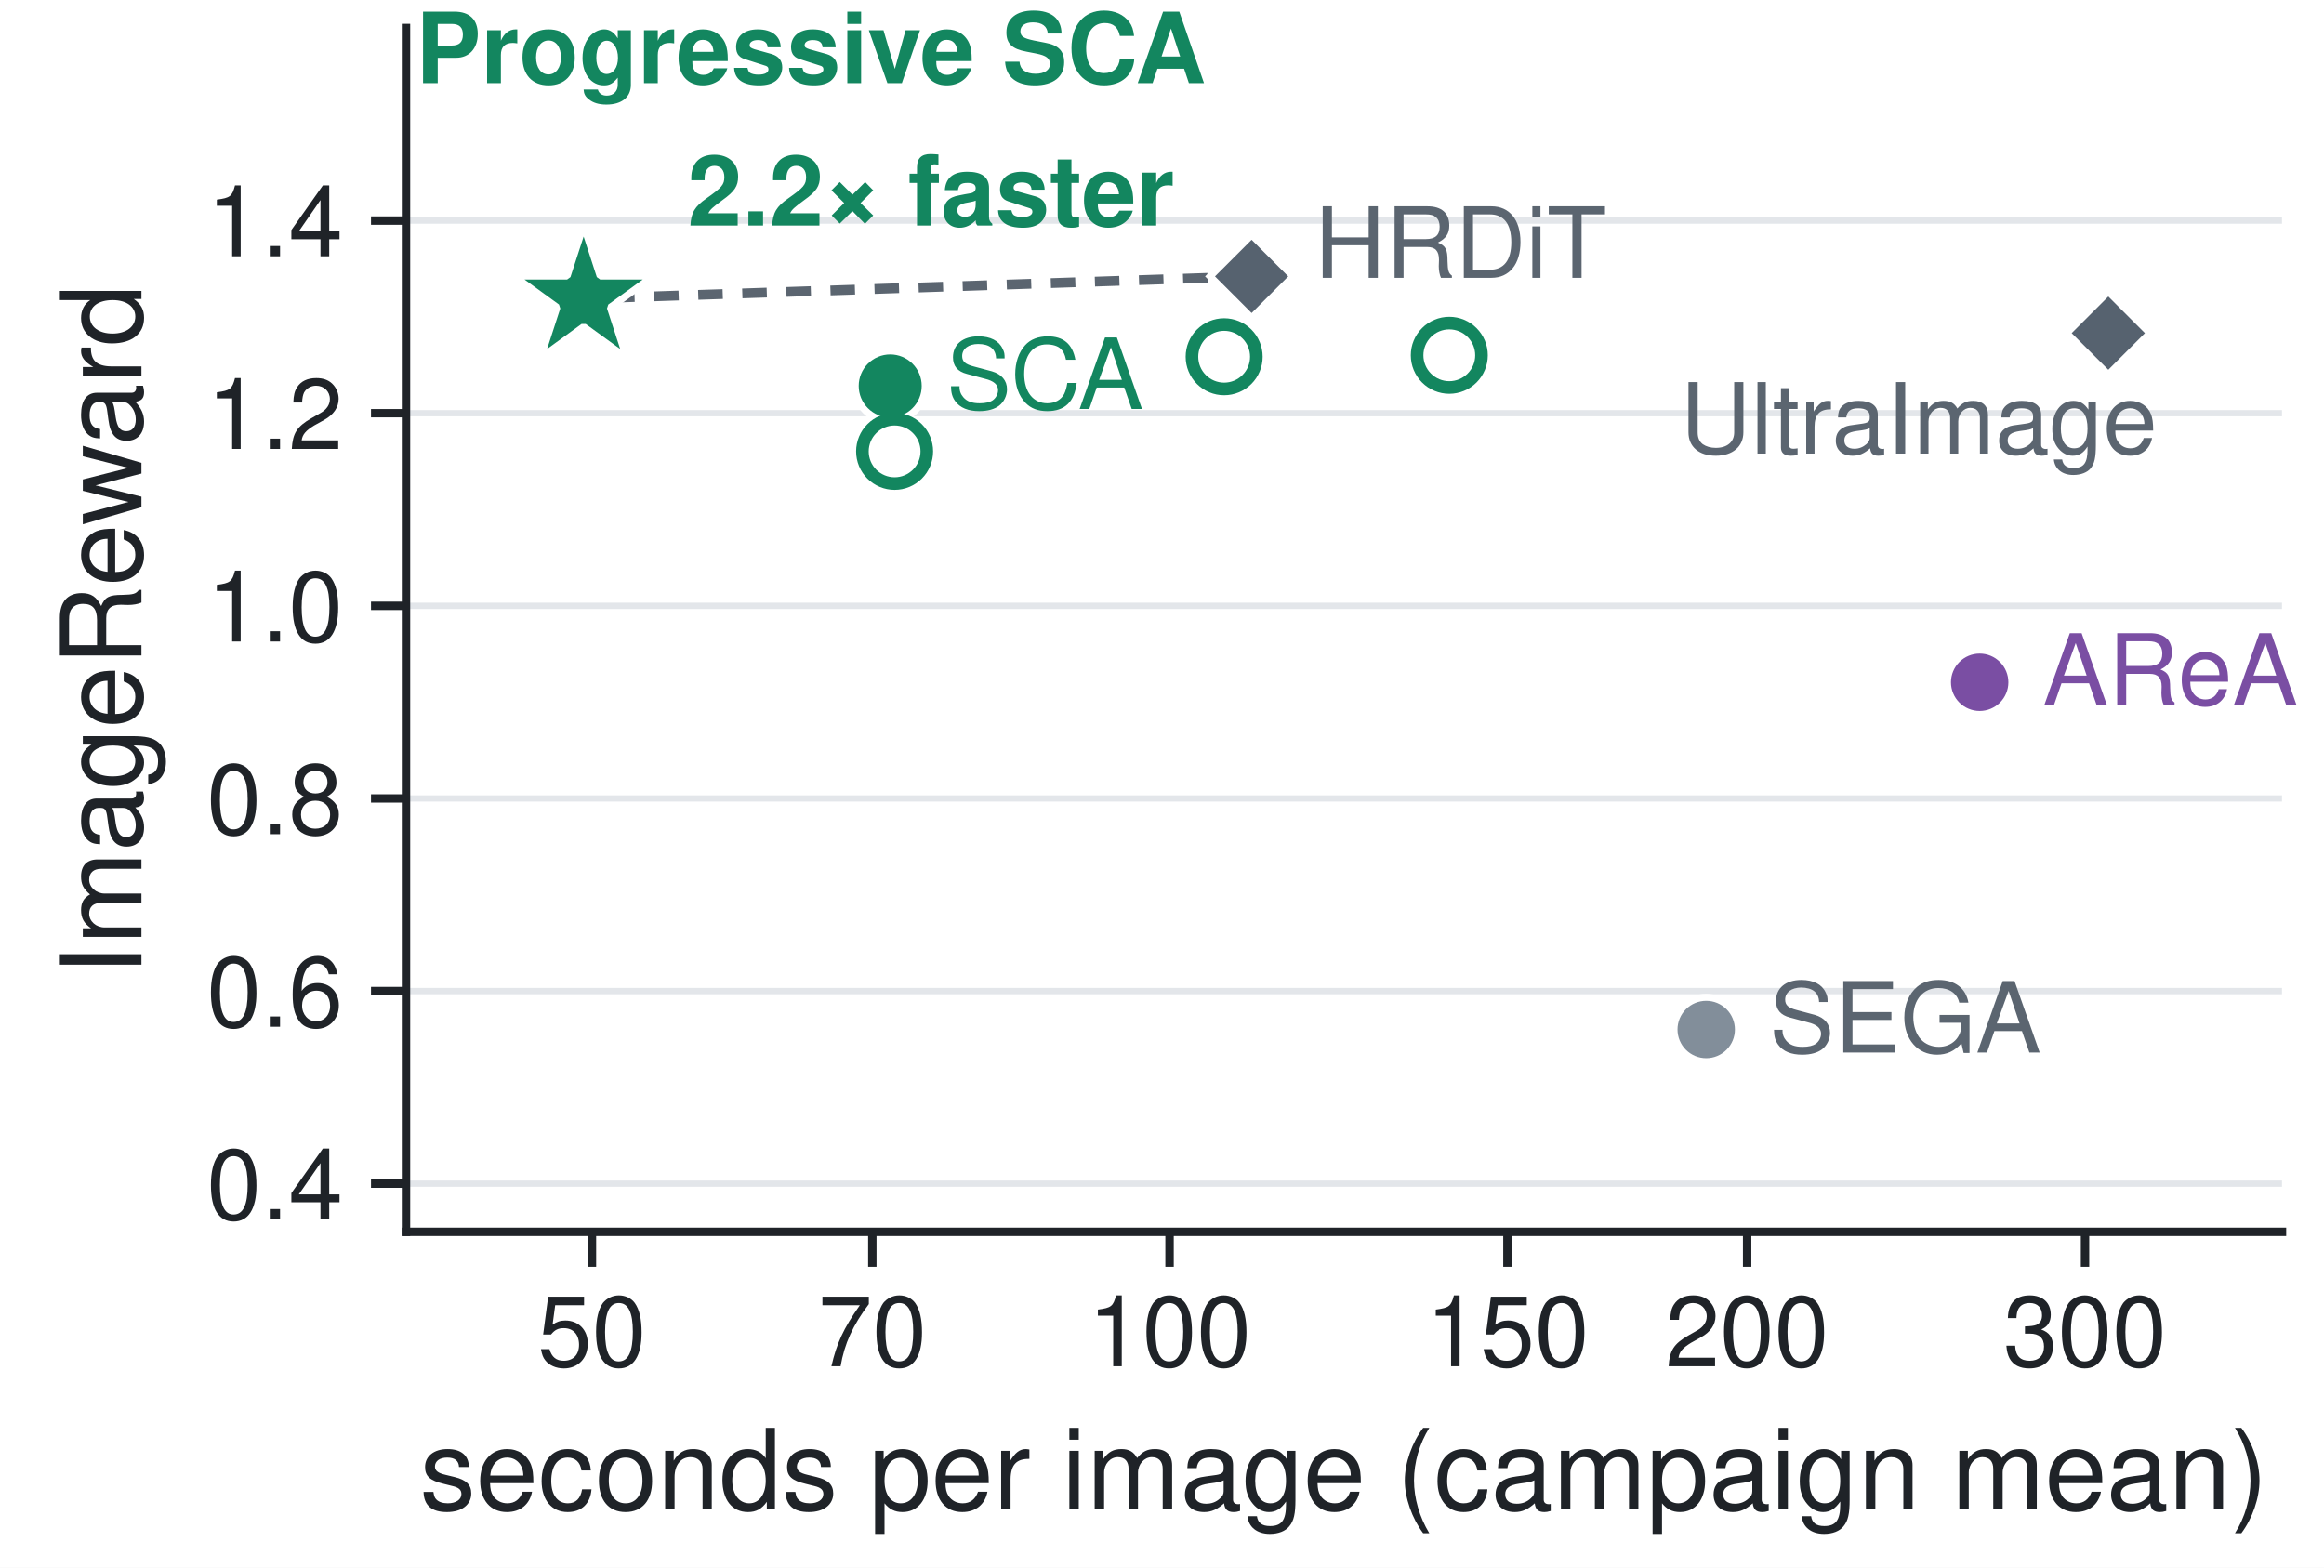
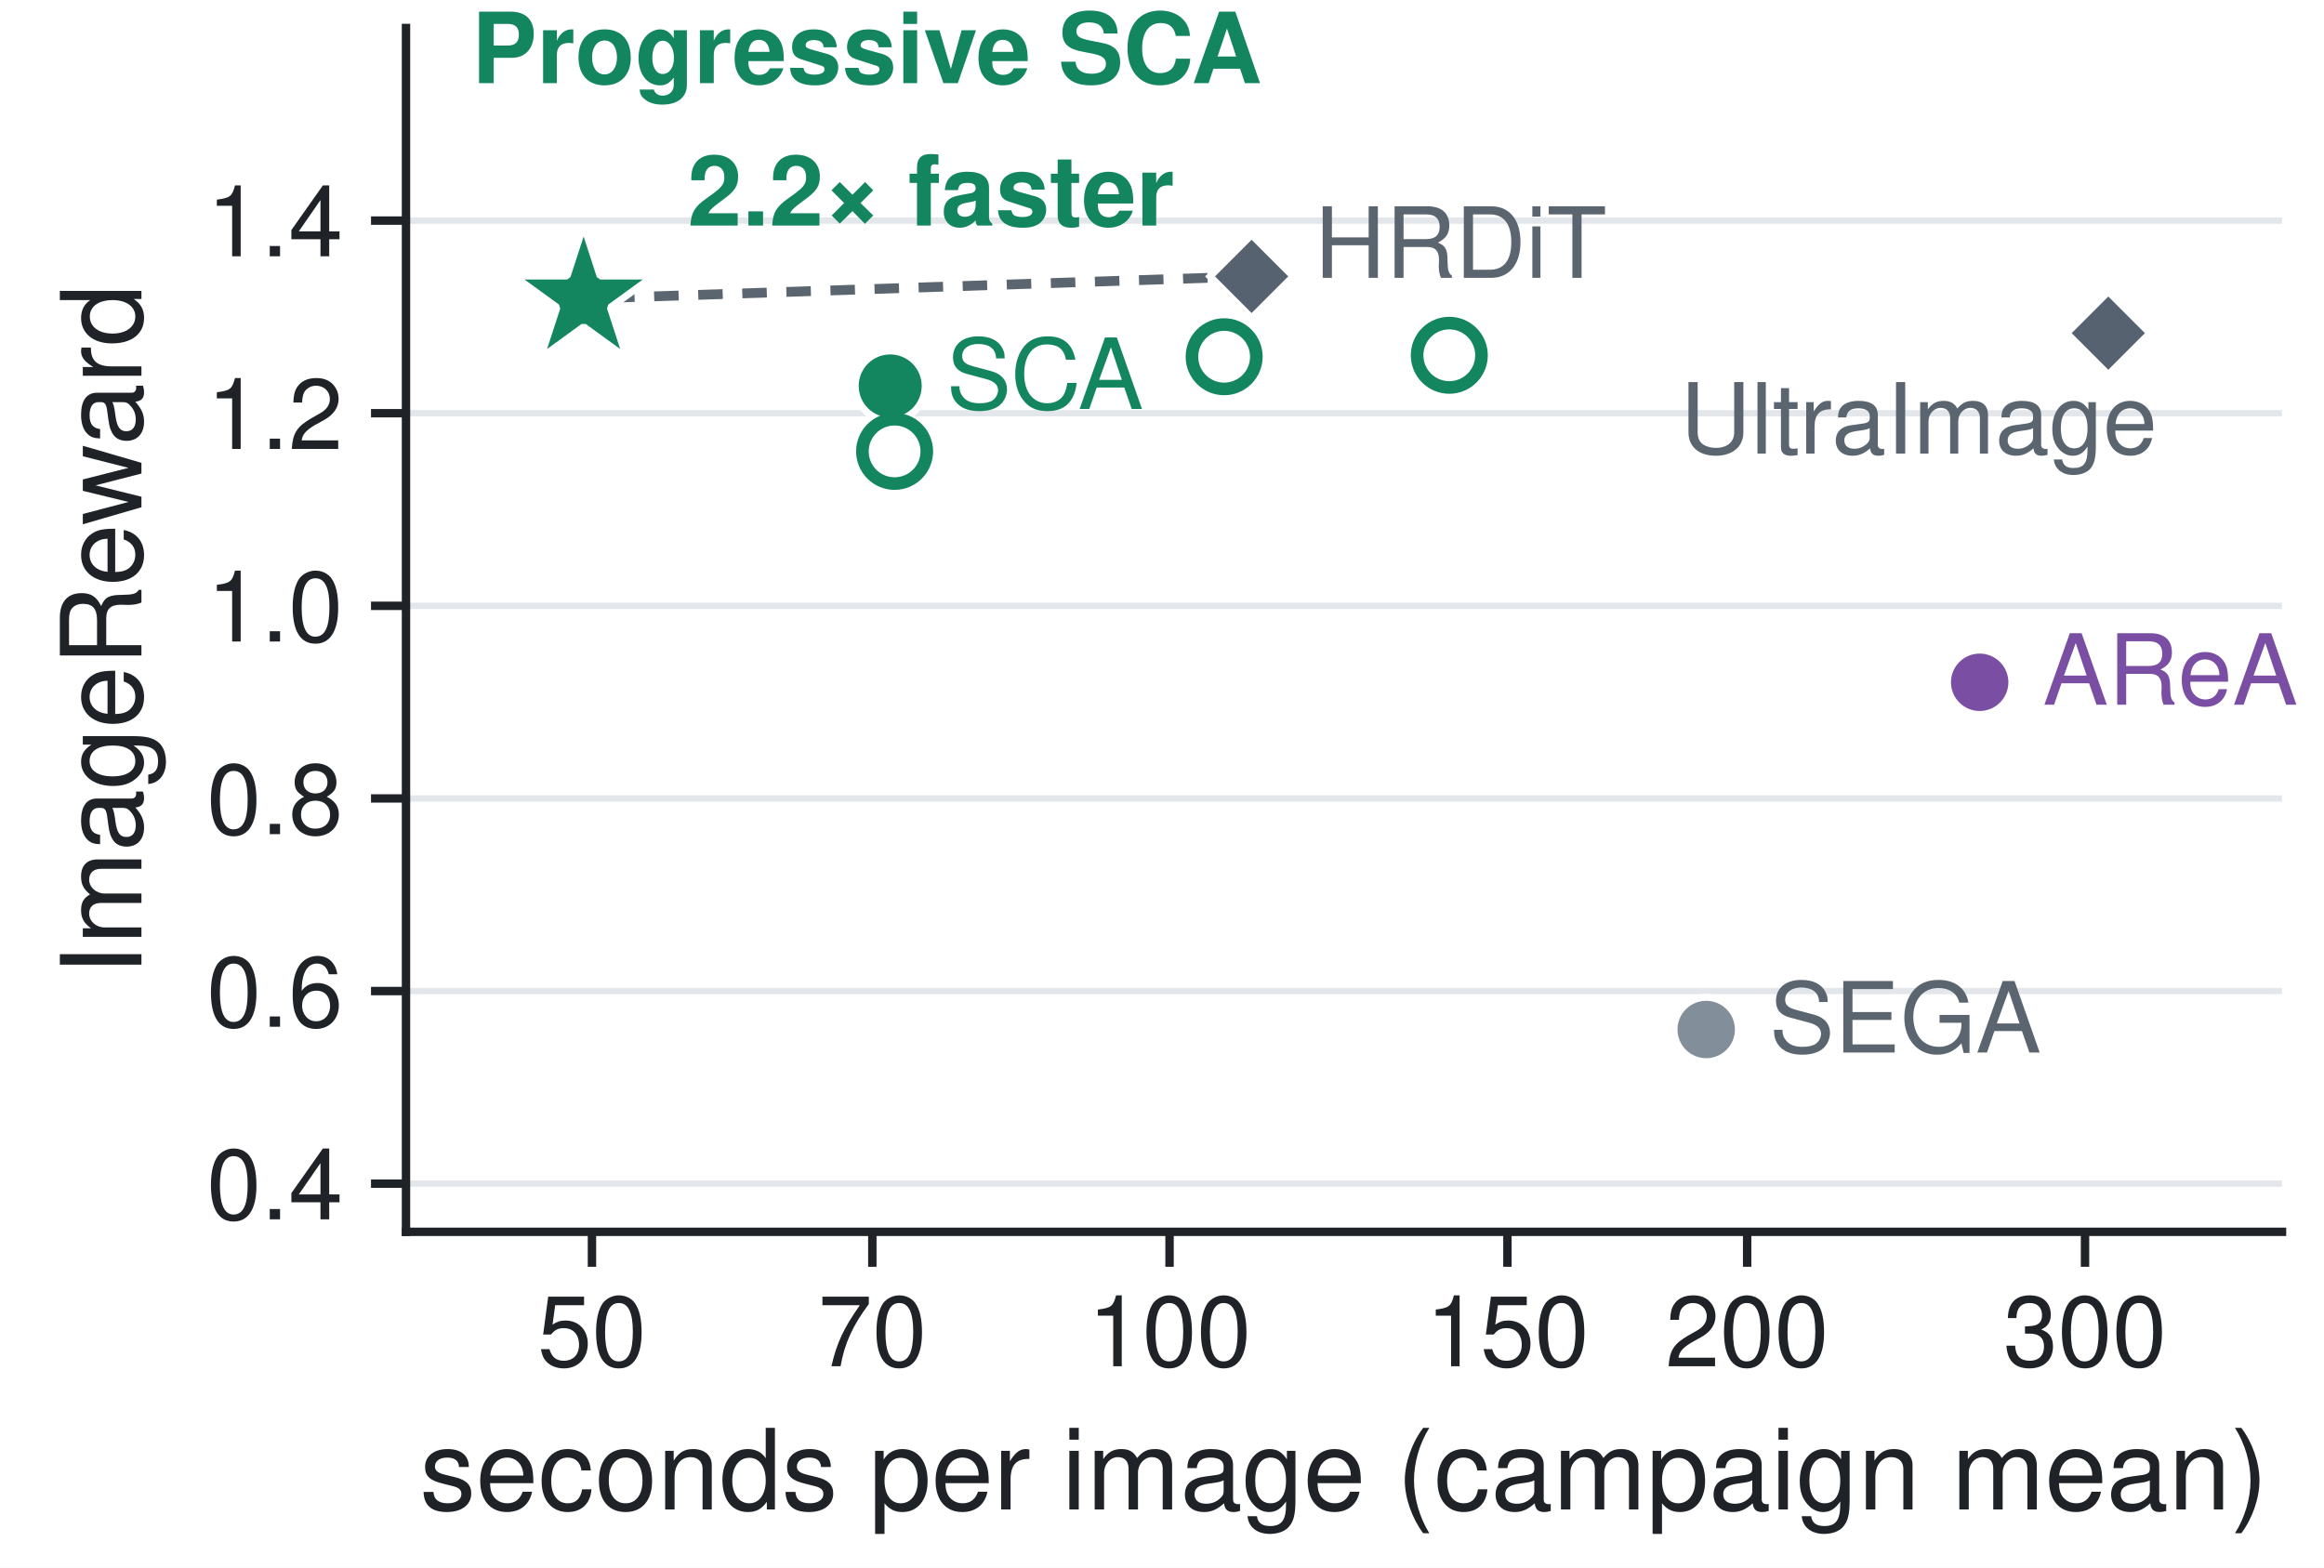
<svg xmlns="http://www.w3.org/2000/svg" xmlns:xlink="http://www.w3.org/1999/xlink" width="166pt" height="112pt" viewBox="0 0 166 112" version="1.1">
  <defs>
    <style type="text/css">*{stroke-linejoin: round; stroke-linecap: butt}</style>
  </defs>
  <g id="figure_1">
    <g id="patch_1">
      <path d="M 0 112  L 166 112  L 166 0  L 0 0  z " style="fill: #ffffff" />
    </g>
    <g id="axes_1">
      <g id="patch_2">
        <path d="M 29 88  L 163 88  L 163 2  L 29 2  z " style="fill: #ffffff" />
      </g>
      <g id="matplotlib.axis_1">
        <g id="xtick_1">
          <g id="line2d_1">
            <defs>
              <path id="m1a3d22b115" d="M 0 0  L 0 2.5  " style="stroke: #1f2328; stroke-width: 0.6" />
            </defs>
            <g>
              <use xlink:href="#m1a3d22b115" x="42.282" y="88" style="fill: #1f2328; stroke: #1f2328; stroke-width: 0.6" />
            </g>
          </g>
          <g id="text_1">
            <text style="font-size: 7px; font-family: 'Helvetica Neue', 'Helvetica', 'Arial', 'TeX Gyre Heros', 'Nimbus Sans', 'Liberation Sans', 'DejaVu Sans', sans-serif; text-anchor: middle; fill: #1f2328" x="42.282" y="97.603" transform="rotate(-0 42.28181 97.603)">50</text>
          </g>
        </g>
        <g id="xtick_2">
          <g id="line2d_2">
            <g>
              <use xlink:href="#m1a3d22b115" x="62.309" y="88" style="fill: #1f2328; stroke: #1f2328; stroke-width: 0.6" />
            </g>
          </g>
          <g id="text_2">
            <text style="font-size: 7px; font-family: 'Helvetica Neue', 'Helvetica', 'Arial', 'TeX Gyre Heros', 'Nimbus Sans', 'Liberation Sans', 'DejaVu Sans', sans-serif; text-anchor: middle; fill: #1f2328" x="62.309" y="97.603" transform="rotate(-0 62.30911 97.603)">70</text>
          </g>
        </g>
        <g id="xtick_3">
          <g id="line2d_3">
            <g>
              <use xlink:href="#m1a3d22b115" x="83.539" y="88" style="fill: #1f2328; stroke: #1f2328; stroke-width: 0.6" />
            </g>
          </g>
          <g id="text_3">
            <text style="font-size: 7px; font-family: 'Helvetica Neue', 'Helvetica', 'Arial', 'TeX Gyre Heros', 'Nimbus Sans', 'Liberation Sans', 'DejaVu Sans', sans-serif; text-anchor: middle; fill: #1f2328" x="83.539" y="97.603" transform="rotate(-0 83.53889 97.603)">100</text>
          </g>
        </g>
        <g id="xtick_4">
          <g id="line2d_4">
            <g>
              <use xlink:href="#m1a3d22b115" x="107.673" y="88" style="fill: #1f2328; stroke: #1f2328; stroke-width: 0.6" />
            </g>
          </g>
          <g id="text_4">
            <text style="font-size: 7px; font-family: 'Helvetica Neue', 'Helvetica', 'Arial', 'TeX Gyre Heros', 'Nimbus Sans', 'Liberation Sans', 'DejaVu Sans', sans-serif; text-anchor: middle; fill: #1f2328" x="107.673" y="97.603" transform="rotate(-0 107.6727 97.603)">150</text>
          </g>
        </g>
        <g id="xtick_5">
          <g id="line2d_5">
            <g>
              <use xlink:href="#m1a3d22b115" x="124.796" y="88" style="fill: #1f2328; stroke: #1f2328; stroke-width: 0.6" />
            </g>
          </g>
          <g id="text_5">
            <text style="font-size: 7px; font-family: 'Helvetica Neue', 'Helvetica', 'Arial', 'TeX Gyre Heros', 'Nimbus Sans', 'Liberation Sans', 'DejaVu Sans', sans-serif; text-anchor: middle; fill: #1f2328" x="124.796" y="97.603" transform="rotate(-0 124.796 97.603)">200</text>
          </g>
        </g>
        <g id="xtick_6">
          <g id="line2d_6">
            <g>
              <use xlink:href="#m1a3d22b115" x="148.93" y="88" style="fill: #1f2328; stroke: #1f2328; stroke-width: 0.6" />
            </g>
          </g>
          <g id="text_6">
            <text style="font-size: 7px; font-family: 'Helvetica Neue', 'Helvetica', 'Arial', 'TeX Gyre Heros', 'Nimbus Sans', 'Liberation Sans', 'DejaVu Sans', sans-serif; text-anchor: middle; fill: #1f2328" x="148.93" y="97.603" transform="rotate(-0 148.9298 97.603)">300</text>
          </g>
        </g>
        <g id="text_7">
          <text style="font-size: 8px; font-family: 'Helvetica Neue', 'Helvetica', 'Arial', 'TeX Gyre Heros', 'Nimbus Sans', 'Liberation Sans', 'DejaVu Sans', sans-serif; text-anchor: middle; fill: #1f2328" x="96" y="107.832" transform="rotate(-0 96 107.8325)">seconds per image (campaign mean)</text>
        </g>
      </g>
      <g id="matplotlib.axis_2">
        <g id="ytick_1">
          <g id="line2d_7">
            <path d="M 29 84.56  L 163 84.56  " clip-path="url(#pc4866066b4)" style="fill: none; stroke: #e3e6ea; stroke-width: 0.45; stroke-linecap: square" />
          </g>
          <g id="line2d_8">
            <defs>
              <path id="m9d9df79246" d="M 0 0  L -2.5 0  " style="stroke: #1f2328; stroke-width: 0.6" />
            </defs>
            <g>
              <use xlink:href="#m9d9df79246" x="29" y="84.56" style="fill: #1f2328; stroke: #1f2328; stroke-width: 0.6" />
            </g>
          </g>
          <g id="text_8">
            <text style="font-size: 7px; font-family: 'Helvetica Neue', 'Helvetica', 'Arial', 'TeX Gyre Heros', 'Nimbus Sans', 'Liberation Sans', 'DejaVu Sans', sans-serif; text-anchor: end; fill: #1f2328" x="24.5" y="87.112" transform="rotate(-0 24.5 87.1115)">0.4</text>
          </g>
        </g>
        <g id="ytick_2">
          <g id="line2d_9">
            <path d="M 29 70.8  L 163 70.8  " clip-path="url(#pc4866066b4)" style="fill: none; stroke: #e3e6ea; stroke-width: 0.45; stroke-linecap: square" />
          </g>
          <g id="line2d_10">
            <g>
              <use xlink:href="#m9d9df79246" x="29" y="70.8" style="fill: #1f2328; stroke: #1f2328; stroke-width: 0.6" />
            </g>
          </g>
          <g id="text_9">
            <text style="font-size: 7px; font-family: 'Helvetica Neue', 'Helvetica', 'Arial', 'TeX Gyre Heros', 'Nimbus Sans', 'Liberation Sans', 'DejaVu Sans', sans-serif; text-anchor: end; fill: #1f2328" x="24.5" y="73.352" transform="rotate(-0 24.5 73.3515)">0.6</text>
          </g>
        </g>
        <g id="ytick_3">
          <g id="line2d_11">
            <path d="M 29 57.04  L 163 57.04  " clip-path="url(#pc4866066b4)" style="fill: none; stroke: #e3e6ea; stroke-width: 0.45; stroke-linecap: square" />
          </g>
          <g id="line2d_12">
            <g>
              <use xlink:href="#m9d9df79246" x="29" y="57.04" style="fill: #1f2328; stroke: #1f2328; stroke-width: 0.6" />
            </g>
          </g>
          <g id="text_10">
            <text style="font-size: 7px; font-family: 'Helvetica Neue', 'Helvetica', 'Arial', 'TeX Gyre Heros', 'Nimbus Sans', 'Liberation Sans', 'DejaVu Sans', sans-serif; text-anchor: end; fill: #1f2328" x="24.5" y="59.592" transform="rotate(-0 24.5 59.5915)">0.8</text>
          </g>
        </g>
        <g id="ytick_4">
          <g id="line2d_13">
            <path d="M 29 43.28  L 163 43.28  " clip-path="url(#pc4866066b4)" style="fill: none; stroke: #e3e6ea; stroke-width: 0.45; stroke-linecap: square" />
          </g>
          <g id="line2d_14">
            <g>
              <use xlink:href="#m9d9df79246" x="29" y="43.28" style="fill: #1f2328; stroke: #1f2328; stroke-width: 0.6" />
            </g>
          </g>
          <g id="text_11">
            <text style="font-size: 7px; font-family: 'Helvetica Neue', 'Helvetica', 'Arial', 'TeX Gyre Heros', 'Nimbus Sans', 'Liberation Sans', 'DejaVu Sans', sans-serif; text-anchor: end; fill: #1f2328" x="24.5" y="45.831" transform="rotate(-0 24.5 45.8315)">1.0</text>
          </g>
        </g>
        <g id="ytick_5">
          <g id="line2d_15">
            <path d="M 29 29.52  L 163 29.52  " clip-path="url(#pc4866066b4)" style="fill: none; stroke: #e3e6ea; stroke-width: 0.45; stroke-linecap: square" />
          </g>
          <g id="line2d_16">
            <g>
              <use xlink:href="#m9d9df79246" x="29" y="29.52" style="fill: #1f2328; stroke: #1f2328; stroke-width: 0.6" />
            </g>
          </g>
          <g id="text_12">
            <text style="font-size: 7px; font-family: 'Helvetica Neue', 'Helvetica', 'Arial', 'TeX Gyre Heros', 'Nimbus Sans', 'Liberation Sans', 'DejaVu Sans', sans-serif; text-anchor: end; fill: #1f2328" x="24.5" y="32.072" transform="rotate(-0 24.5 32.0715)">1.2</text>
          </g>
        </g>
        <g id="ytick_6">
          <g id="line2d_17">
            <path d="M 29 15.76  L 163 15.76  " clip-path="url(#pc4866066b4)" style="fill: none; stroke: #e3e6ea; stroke-width: 0.45; stroke-linecap: square" />
          </g>
          <g id="line2d_18">
            <g>
              <use xlink:href="#m9d9df79246" x="29" y="15.76" style="fill: #1f2328; stroke: #1f2328; stroke-width: 0.6" />
            </g>
          </g>
          <g id="text_13">
            <text style="font-size: 7px; font-family: 'Helvetica Neue', 'Helvetica', 'Arial', 'TeX Gyre Heros', 'Nimbus Sans', 'Liberation Sans', 'DejaVu Sans', sans-serif; text-anchor: end; fill: #1f2328" x="24.5" y="18.311" transform="rotate(-0 24.5 18.3115)">1.4</text>
          </g>
        </g>
        <g id="text_14">
          <text style="font-size: 8px; font-family: 'Helvetica Neue', 'Helvetica', 'Arial', 'TeX Gyre Heros', 'Nimbus Sans', 'Liberation Sans', 'DejaVu Sans', sans-serif; text-anchor: middle; fill: #1f2328" x="10.103" y="45" transform="rotate(-90 10.10309 45)">ImageReward</text>
        </g>
      </g>
      <g id="line2d_19">
        <path d="M 89.401 19.745  L 41.688 21.34  " clip-path="url(#pc4866066b4)" style="fill: none; stroke-dasharray: 1.75,1.4; stroke-dashoffset: 0; stroke: #5b6570; stroke-width: 0.7" />
      </g>
      <g id="patch_3">
        <path d="M 29 88  L 29 2  " style="fill: none; stroke: #1f2328; stroke-width: 0.6; stroke-linejoin: miter; stroke-linecap: square" />
      </g>
      <g id="patch_4">
        <path d="M 29 88  L 163 88  " style="fill: none; stroke: #1f2328; stroke-width: 0.6; stroke-linejoin: miter; stroke-linecap: square" />
      </g>
      <g id="text_15">
        <text style="font-weight: 700; font-size: 7px; font-family: 'Helvetica Neue', 'Helvetica', 'Arial', 'TeX Gyre Heros', 'Nimbus Sans', 'Liberation Sans', 'DejaVu Sans', sans-serif; text-anchor: middle; fill: #13865f" x="66.499" y="16.114" transform="rotate(-0 66.49871 16.11353)">2.2× faster</text>
      </g>
      <g id="line2d_20">
        <defs>
          <path id="m0bb4ed0893" d="M 0 2.3  C 0.61 2.3 1.195 2.058 1.626 1.626  C 2.058 1.195 2.3 0.61 2.3 0  C 2.3 -0.61 2.058 -1.195 1.626 -1.626  C 1.195 -2.058 0.61 -2.3 0 -2.3  C -0.61 -2.3 -1.195 -2.058 -1.626 -1.626  C -2.058 -1.195 -2.3 -0.61 -2.3 0  C -2.3 0.61 -2.058 1.195 -1.626 1.626  C -1.195 2.058 -0.61 2.3 0 2.3  z " style="stroke: #ffffff; stroke-width: 0.5" />
        </defs>
        <g clip-path="url(#pc4866066b4)">
          <use xlink:href="#m0bb4ed0893" x="121.872" y="73.547" style="fill: #828e9a; stroke: #ffffff; stroke-width: 0.5" />
        </g>
      </g>
      <g id="text_16">
        <text style="font-size: 7px; font-family: 'Helvetica Neue', 'Helvetica', 'Arial', 'TeX Gyre Heros', 'Nimbus Sans', 'Liberation Sans', 'DejaVu Sans', sans-serif; text-anchor: start; fill: #5b6570" x="126.372" y="75.192" transform="rotate(-0 126.3723 75.19172)">SEGA</text>
      </g>
      <g id="line2d_21">
        <defs>
          <path id="md1546c1623" d="M 0 2.3  C 0.61 2.3 1.195 2.058 1.626 1.626  C 2.058 1.195 2.3 0.61 2.3 0  C 2.3 -0.61 2.058 -1.195 1.626 -1.626  C 1.195 -2.058 0.61 -2.3 0 -2.3  C -0.61 -2.3 -1.195 -2.058 -1.626 -1.626  C -2.058 -1.195 -2.3 -0.61 -2.3 0  C -2.3 0.61 -2.058 1.195 -1.626 1.626  C -1.195 2.058 -0.61 2.3 0 2.3  z " style="stroke: #ffffff; stroke-width: 0.5" />
        </defs>
        <g clip-path="url(#pc4866066b4)">
          <use xlink:href="#md1546c1623" x="141.405" y="48.742" style="fill: #7a4ea3; stroke: #ffffff; stroke-width: 0.5" />
        </g>
      </g>
      <g id="text_17">
        <text style="font-size: 7px; font-family: 'Helvetica Neue', 'Helvetica', 'Arial', 'TeX Gyre Heros', 'Nimbus Sans', 'Liberation Sans', 'DejaVu Sans', sans-serif; text-anchor: start; fill: #7a4ea3" x="145.905" y="50.345" transform="rotate(-0 145.9046 50.3452)">AReA</text>
      </g>
      <g id="line2d_22">
        <defs>
          <path id="mfa909f3624" d="M -0 2.97  L 2.97 0  L 0 -2.97  L -2.97 -0  z " style="stroke: #ffffff; stroke-width: 0.5; stroke-linejoin: miter" />
        </defs>
        <g clip-path="url(#pc4866066b4)">
          <use xlink:href="#mfa909f3624" x="150.593" y="23.799" style="fill: #56626f; stroke: #ffffff; stroke-width: 0.5; stroke-linejoin: miter" />
        </g>
      </g>
      <g id="text_18">
        <text style="font-size: 7px; font-family: 'Helvetica Neue', 'Helvetica', 'Arial', 'TeX Gyre Heros', 'Nimbus Sans', 'Liberation Sans', 'DejaVu Sans', sans-serif; text-anchor: end; fill: #5b6570" x="154.093" y="32.403" transform="rotate(-0 154.0928 32.40287)">UltraImage</text>
      </g>
      <g id="line2d_23">
        <g clip-path="url(#pc4866066b4)">
          <use xlink:href="#mfa909f3624" x="89.401" y="19.745" style="fill: #56626f; stroke: #ffffff; stroke-width: 0.5; stroke-linejoin: miter" />
        </g>
      </g>
      <g id="text_19">
        <text style="font-size: 7px; font-family: 'Helvetica Neue', 'Helvetica', 'Arial', 'TeX Gyre Heros', 'Nimbus Sans', 'Liberation Sans', 'DejaVu Sans', sans-serif; text-anchor: start; fill: #5b6570" x="93.901" y="19.848" transform="rotate(-0 93.90131 19.84848)">HRDiT</text>
      </g>
      <g id="text_20">
        <text style="font-size: 7px; font-family: 'Helvetica Neue', 'Helvetica', 'Arial', 'TeX Gyre Heros', 'Nimbus Sans', 'Liberation Sans', 'DejaVu Sans', sans-serif; text-anchor: start; fill: #13865f" x="67.586" y="29.215" transform="rotate(-0 67.58625 29.21496)">SCA</text>
      </g>
      <g id="text_21">
-         <text style="font-weight: 700; font-size: 7px; font-family: 'Helvetica Neue', 'Helvetica', 'Arial', 'TeX Gyre Heros', 'Nimbus Sans', 'Liberation Sans', 'DejaVu Sans', sans-serif; text-anchor: start; fill: #13865f" x="29.688" y="5.943" transform="rotate(-0 29.68756 5.942569)">Progressive SCA</text>
+         <text style="font-weight: 700; font-size: 7px; font-family: 'Helvetica Neue', 'Helvetica', 'Arial', 'TeX Gyre Heros', 'Nimbus Sans', 'Liberation Sans', 'DejaVu Sans', sans-serif; text-anchor: start; fill: #13865f" x="33.688" y="5.943" transform="rotate(-0 33.68756 5.942569)">Progressive SCA</text>
      </g>
      <g id="line2d_24">
        <defs>
          <path id="mfd5dd8decb" d="M 0 2.5  C 0.663 2.5 1.299 2.237 1.768 1.768  C 2.237 1.299 2.5 0.663 2.5 0  C 2.5 -0.663 2.237 -1.299 1.768 -1.768  C 1.299 -2.237 0.663 -2.5 0 -2.5  C -0.663 -2.5 -1.299 -2.237 -1.768 -1.768  C -2.237 -1.299 -2.5 -0.663 -2.5 0  C -2.5 0.663 -2.237 1.299 -1.768 1.768  C -1.299 2.237 -0.663 2.5 0 2.5  z " style="stroke: #ffffff; stroke-width: 0.5" />
        </defs>
        <g clip-path="url(#pc4866066b4)">
          <use xlink:href="#mfd5dd8decb" x="63.586" y="27.57" style="fill: #13865f; stroke: #ffffff; stroke-width: 0.5" />
        </g>
      </g>
      <g id="line2d_25">
        <defs>
          <path id="m0b3384eef0" d="M 0 2.3  C 0.61 2.3 1.195 2.058 1.626 1.626  C 2.058 1.195 2.3 0.61 2.3 0  C 2.3 -0.61 2.058 -1.195 1.626 -1.626  C 1.195 -2.058 0.61 -2.3 0 -2.3  C -0.61 -2.3 -1.195 -2.058 -1.626 -1.626  C -2.058 -1.195 -2.3 -0.61 -2.3 0  C -2.3 0.61 -2.058 1.195 -1.626 1.626  C -1.195 2.058 -0.61 2.3 0 2.3  z " style="stroke: #13865f; stroke-width: 0.9" />
        </defs>
        <g clip-path="url(#pc4866066b4)">
          <use xlink:href="#m0b3384eef0" x="63.9" y="32.247" style="fill-opacity: 0; stroke: #13865f; stroke-width: 0.9" />
        </g>
      </g>
      <g id="line2d_26">
        <g clip-path="url(#pc4866066b4)">
          <use xlink:href="#m0b3384eef0" x="87.439" y="25.485" style="fill-opacity: 0; stroke: #13865f; stroke-width: 0.9" />
        </g>
      </g>
      <g id="line2d_27">
        <g clip-path="url(#pc4866066b4)">
          <use xlink:href="#m0b3384eef0" x="103.521" y="25.381" style="fill-opacity: 0; stroke: #13865f; stroke-width: 0.9" />
        </g>
      </g>
      <g id="line2d_28">
        <defs>
          <path id="m161e60ceeb" d="M 0 -5.25  L -1.179 -1.622  L -4.993 -1.622  L -1.907 0.62  L -3.086 4.247  L -0 2.005  L 3.086 4.247  L 1.907 0.62  L 4.993 -1.622  L 1.179 -1.622  z " style="stroke: #ffffff; stroke-width: 0.5; stroke-linejoin: bevel" />
        </defs>
        <g clip-path="url(#pc4866066b4)">
          <use xlink:href="#m161e60ceeb" x="41.688" y="21.34" style="fill: #13865f; stroke: #ffffff; stroke-width: 0.5; stroke-linejoin: bevel" />
        </g>
      </g>
    </g>
  </g>
  <defs>
    <clipPath id="pc4866066b4">
      <rect x="29" y="2" width="134" height="86" />
    </clipPath>
  </defs>
</svg>
